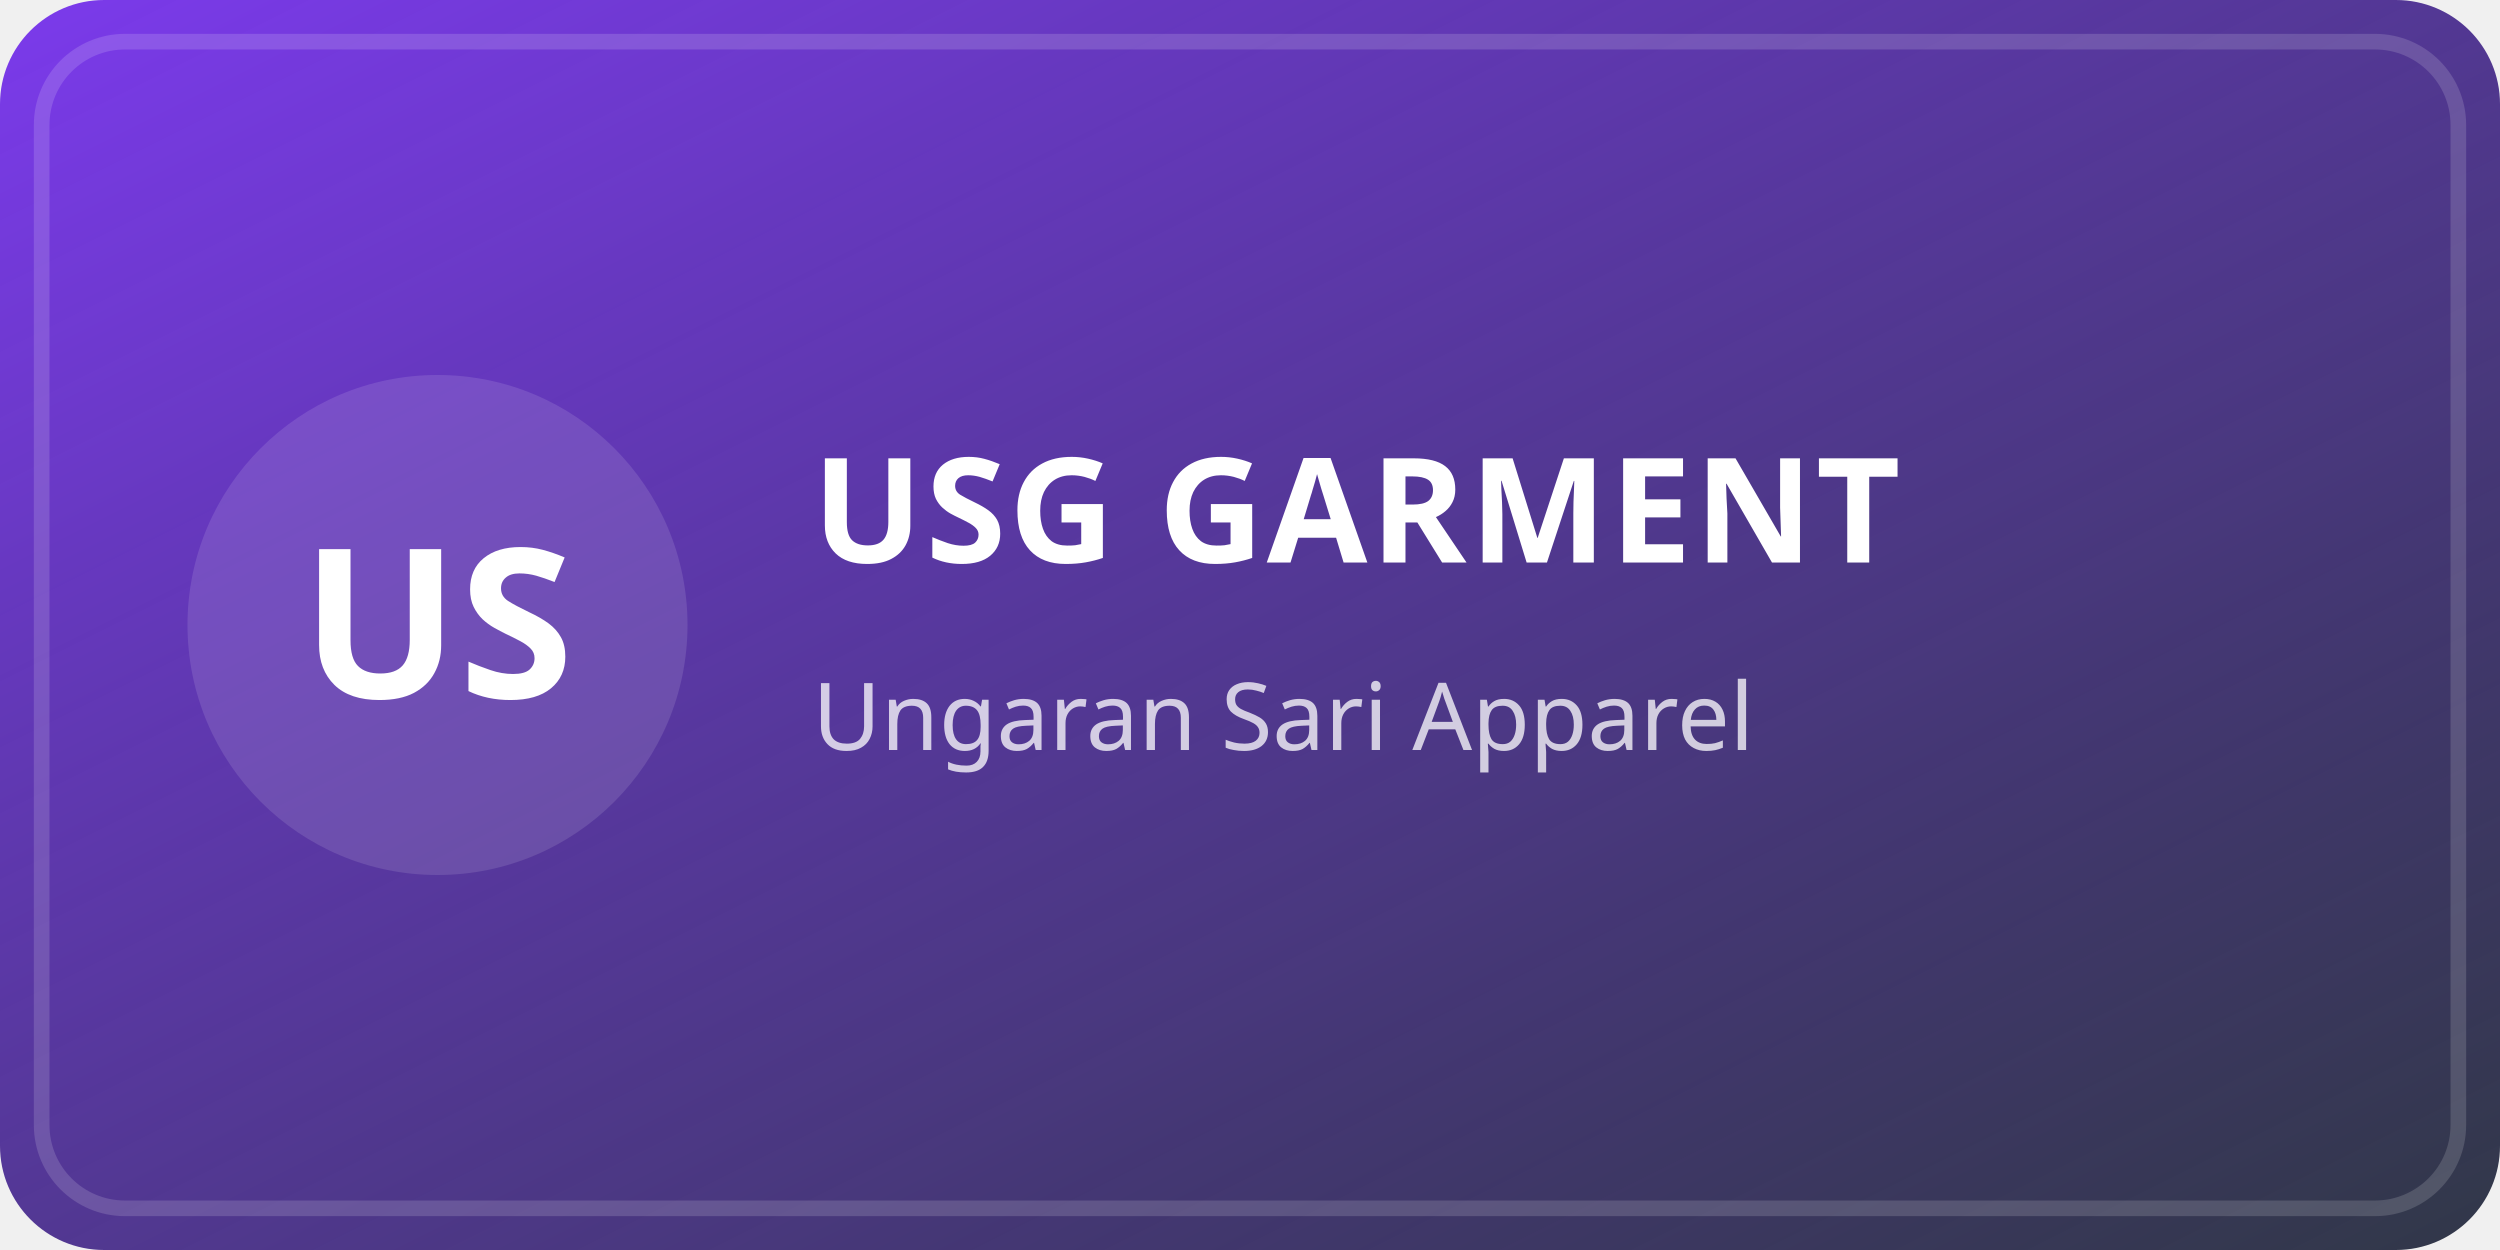
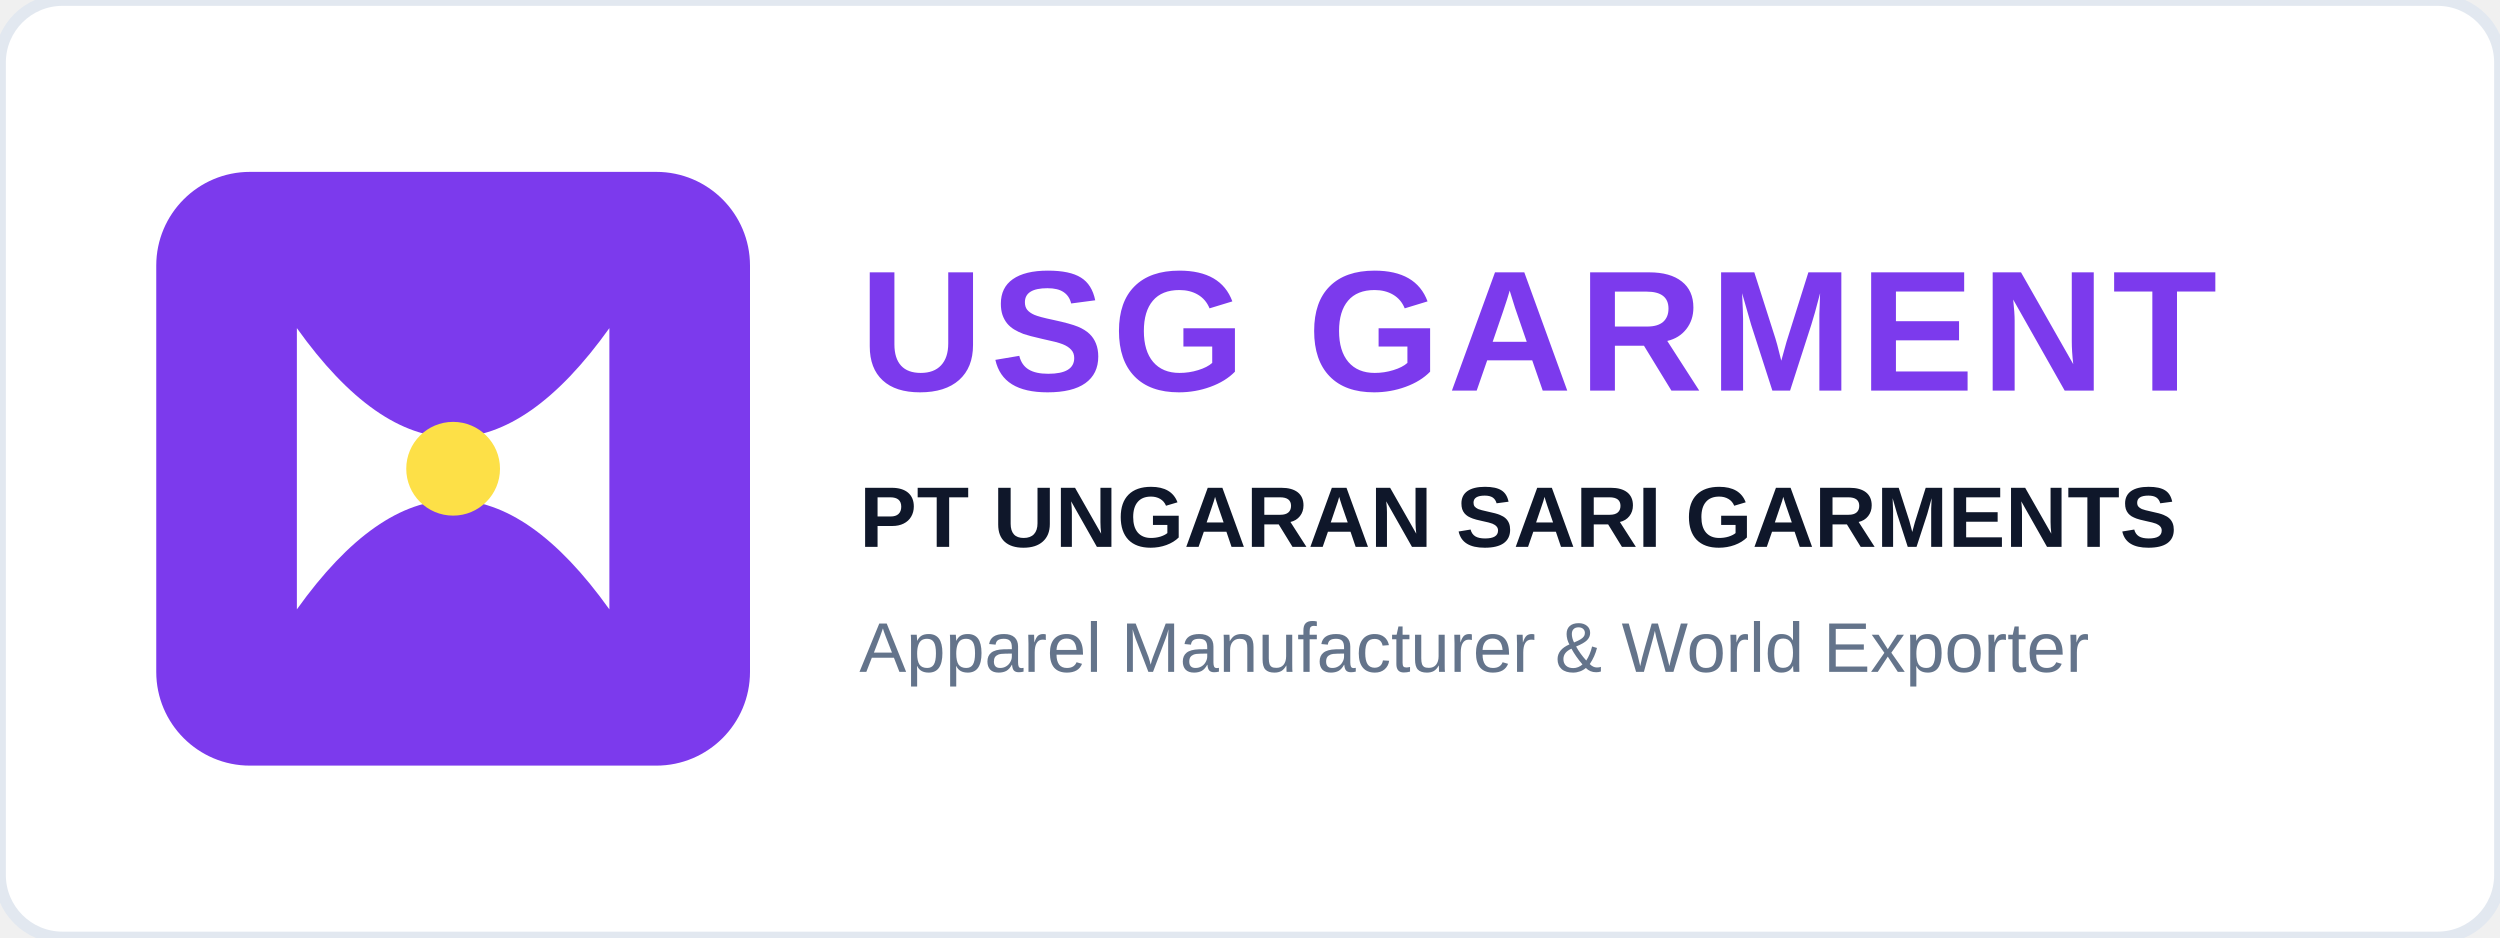
- <svg xmlns="http://www.w3.org/2000/svg" viewBox="0 0 240 120" width="240" height="120">
-   <defs>
-     <linearGradient id="grad-a0000001" x1="0%" y1="0%" x2="100%" y2="100%">
-       <stop offset="0%" stop-color="#7C3AED" />
-       <stop offset="100%" stop-color="#0F172A" stop-opacity="0.85" />
-     </linearGradient>
-   </defs>
-   <rect width="240" height="120" rx="10" fill="url(#grad-a0000001)" />
-   <rect x="4" y="4" width="232" height="112" rx="8" fill="none" stroke="rgba(255,255,255,0.15)" stroke-width="1.5" />
-   <circle cx="42" cy="60" r="24" fill="rgba(255,255,255,0.12)" />
-   <text x="42" y="67" font-family="'Plus Jakarta Sans', sans-serif" font-size="20" font-weight="800" fill="#FFFFFF" text-anchor="middle">US</text>
-   <text x="78" y="54" font-family="'Plus Jakarta Sans', sans-serif" font-size="14" font-weight="800" fill="#FFFFFF" letter-spacing="0.02em">USG GARMENT</text>
-   <text x="78" y="72" font-family="'Plus Jakarta Sans', sans-serif" font-size="9" font-weight="500" fill="rgba(255,255,255,0.75)">Ungaran Sari Apparel</text>
+ <svg xmlns="http://www.w3.org/2000/svg" viewBox="0 0 320 120" width="320" height="120">
+   <rect width="320" height="120" rx="8" fill="#FFFFFF" stroke="#E2E8F0" stroke-width="1.5" />
+   <g transform="translate(20, 22)">
+     <rect x="0" y="0" width="76" height="76" rx="12" fill="#7C3AED" />
+     <path d="M18 20 Q 38 48 58 20 L58 56 Q 38 28 18 56 Z" fill="#FFFFFF" />
+     <circle cx="38" cy="38" r="6" fill="#FDE047" />
+   </g>
+   <text x="110" y="50" font-family="'Plus Jakarta Sans', Arial, sans-serif" font-size="22" font-weight="900" fill="#7C3AED" letter-spacing="0.04em">USG GARMENT</text>
+   <text x="110" y="70" font-family="'Plus Jakarta Sans', Arial, sans-serif" font-size="11" font-weight="700" fill="#0F172A">PT UNGARAN SARI GARMENTS</text>
+   <text x="110" y="86" font-family="'Plus Jakarta Sans', Arial, sans-serif" font-size="9" font-weight="500" fill="#64748B">Apparel Manufacturer &amp; World Exporter</text>
</svg>
